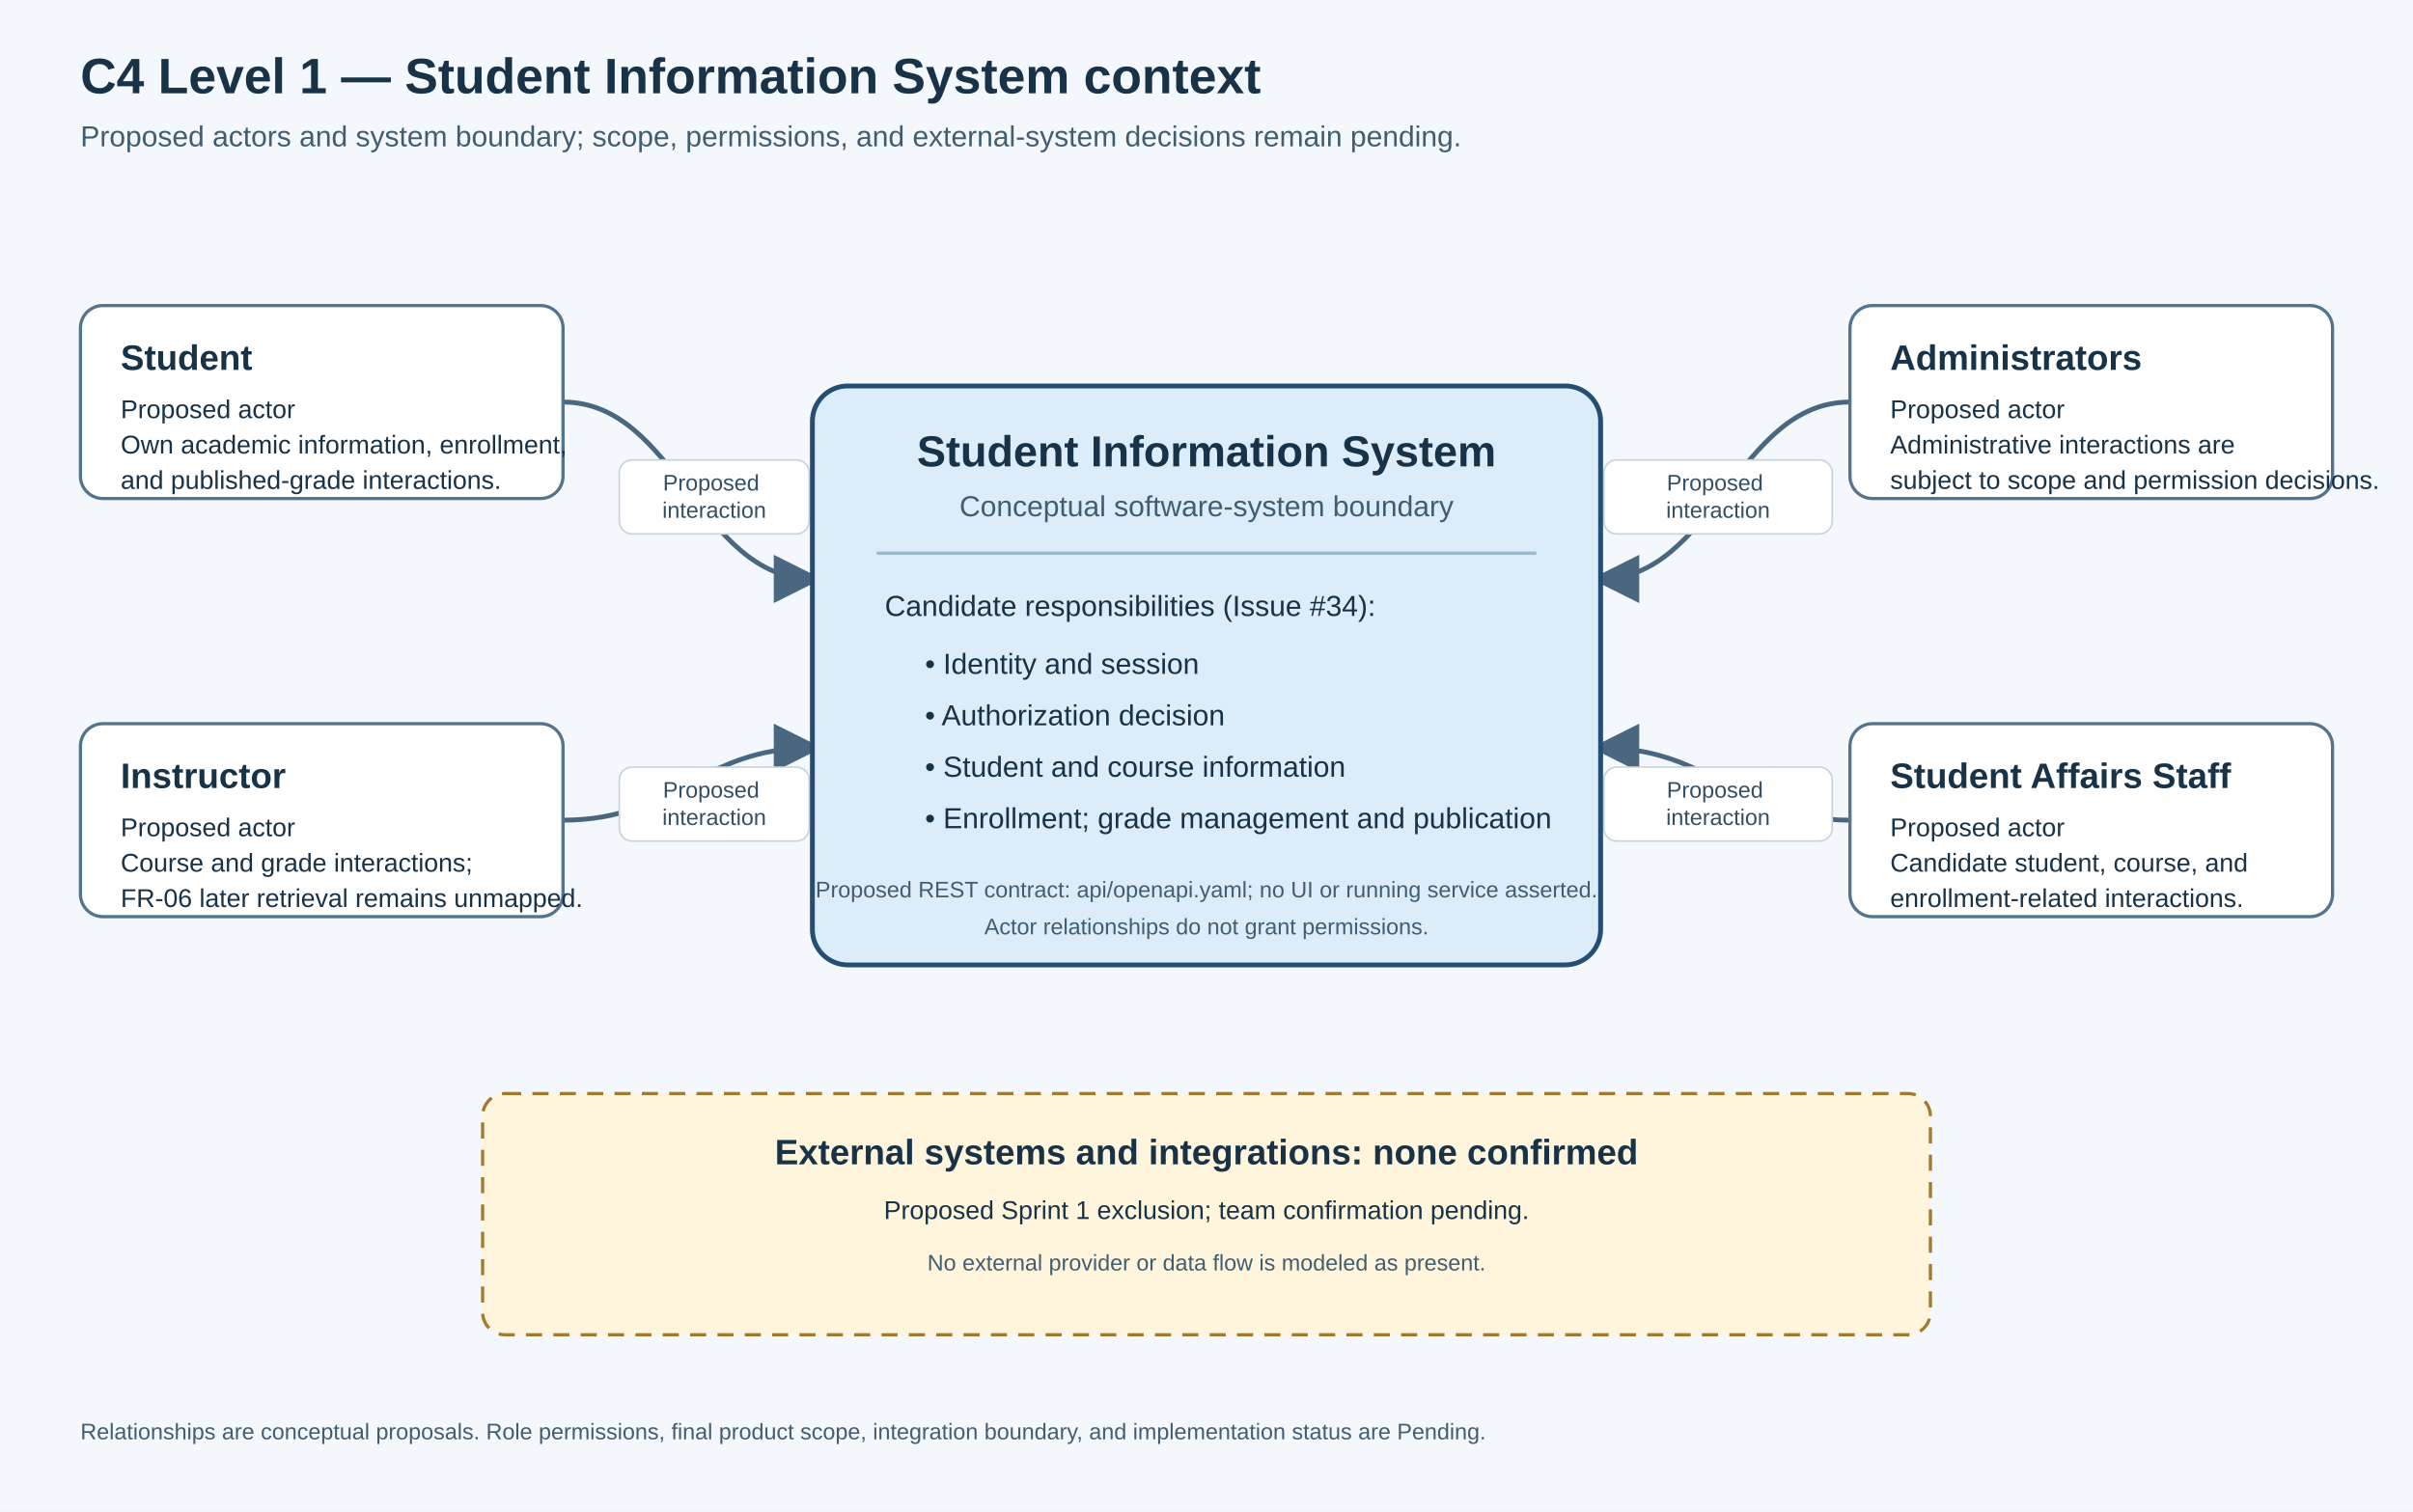
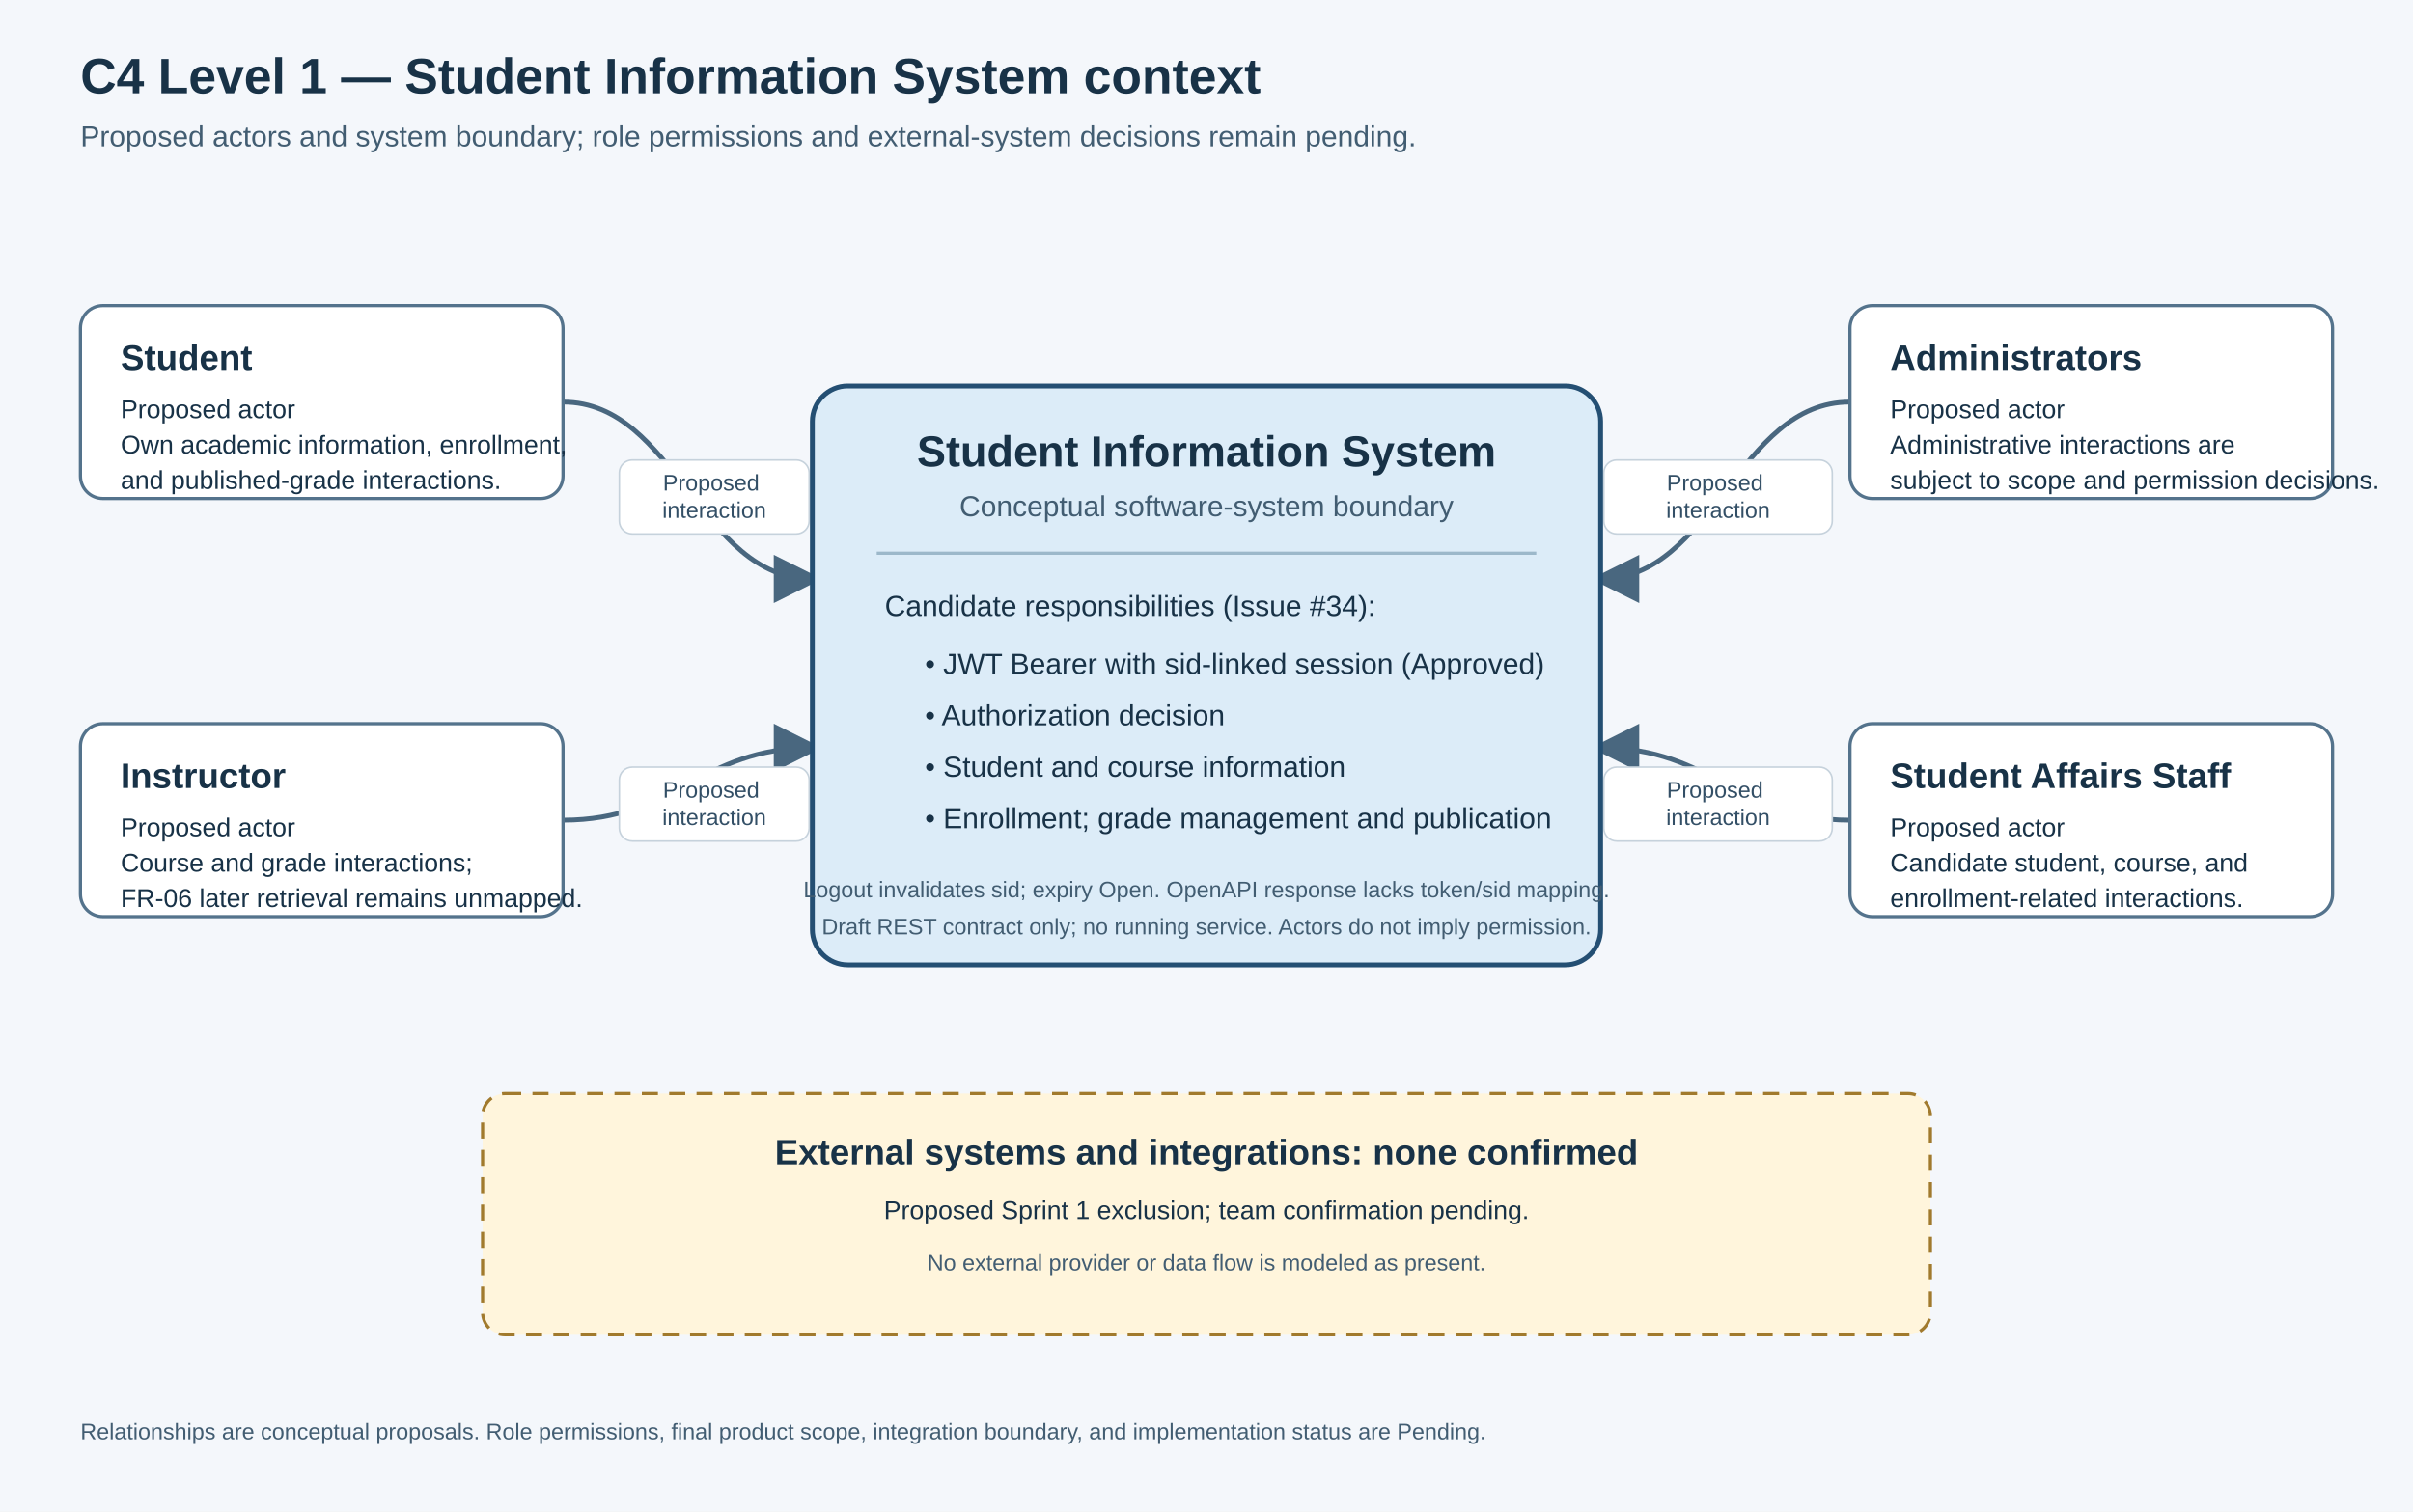
<svg xmlns="http://www.w3.org/2000/svg" width="1500" height="940" viewBox="0 0 1500 940" role="img" aria-labelledby="title description">
  <defs>
    <marker id="arrow" markerWidth="10" markerHeight="10" refX="8" refY="5" orient="auto" markerUnits="strokeWidth">
      <path d="M0,0 L10,5 L0,10 z" fill="#49677f" />
    </marker>
    <style>
      text { font-family: Arial, Helvetica, sans-serif; fill: #183247; }
      .title { font-size: 31px; font-weight: 700; }
      .subtitle { font-size: 18px; fill: #425d72; }
      .actor-title { font-size: 22px; font-weight: 700; }
      .body { font-size: 16px; }
      .small { font-size: 14px; fill: #425d72; }
      .system-title { font-size: 27px; font-weight: 700; }
      .system-body { font-size: 18px; }
      .edge-label { font-size: 14px; fill: #334f66; }
    </style>
  </defs>
  <rect width="1500" height="940" fill="#f4f7fb" />
  <text class="title" x="50" y="58">C4 Level 1 — Student Information System context</text>
-   <text class="subtitle" x="50" y="91">Proposed actors and system boundary; scope, permissions, and external-system decisions remain pending.</text>
+   <text class="subtitle" x="50" y="91">Proposed actors and system boundary; role permissions and external-system decisions remain pending.</text>
  <path d="M350 250 C420 250 435 360 505 360" fill="none" stroke="#49677f" stroke-width="3" marker-end="url(#arrow)" />
  <path d="M350 510 C420 510 435 465 505 465" fill="none" stroke="#49677f" stroke-width="3" marker-end="url(#arrow)" />
  <path d="M1150 250 C1080 250 1065 360 995 360" fill="none" stroke="#49677f" stroke-width="3" marker-end="url(#arrow)" />
  <path d="M1150 510 C1080 510 1065 465 995 465" fill="none" stroke="#49677f" stroke-width="3" marker-end="url(#arrow)" />
  <rect x="385" y="286" width="118" height="46" rx="8" fill="#ffffff" stroke="#c6d2dc" />
  <text class="edge-label" x="444" y="305" text-anchor="middle">
    <tspan x="444">Proposed</tspan>
    <tspan x="444" dy="17">interaction</tspan>
  </text>
  <rect x="385" y="477" width="118" height="46" rx="8" fill="#ffffff" stroke="#c6d2dc" />
  <text class="edge-label" x="444" y="496" text-anchor="middle">
    <tspan x="444">Proposed</tspan>
    <tspan x="444" dy="17">interaction</tspan>
  </text>
  <rect x="997" y="286" width="142" height="46" rx="8" fill="#ffffff" stroke="#c6d2dc" />
  <text class="edge-label" x="1068" y="305" text-anchor="middle">
    <tspan x="1068">Proposed</tspan>
    <tspan x="1068" dy="17">interaction</tspan>
  </text>
  <rect x="997" y="477" width="142" height="46" rx="8" fill="#ffffff" stroke="#c6d2dc" />
  <text class="edge-label" x="1068" y="496" text-anchor="middle">
    <tspan x="1068">Proposed</tspan>
    <tspan x="1068" dy="17">interaction</tspan>
  </text>
  <rect x="50" y="190" width="300" height="120" rx="14" fill="#ffffff" stroke="#54738c" stroke-width="2" />
  <text class="actor-title" x="75" y="230">Student</text>
  <text class="body" x="75" y="260">
    <tspan x="75">Proposed actor</tspan>
    <tspan x="75" dy="22">Own academic information, enrollment,</tspan>
    <tspan x="75" dy="22">and published-grade interactions.</tspan>
  </text>
  <rect x="50" y="450" width="300" height="120" rx="14" fill="#ffffff" stroke="#54738c" stroke-width="2" />
  <text class="actor-title" x="75" y="490">Instructor</text>
  <text class="body" x="75" y="520">
    <tspan x="75">Proposed actor</tspan>
    <tspan x="75" dy="22">Course and grade interactions;</tspan>
    <tspan x="75" dy="22">FR-06 later retrieval remains unmapped.</tspan>
  </text>
  <rect x="1150" y="190" width="300" height="120" rx="14" fill="#ffffff" stroke="#54738c" stroke-width="2" />
  <text class="actor-title" x="1175" y="230">Administrators</text>
  <text class="body" x="1175" y="260">
    <tspan x="1175">Proposed actor</tspan>
    <tspan x="1175" dy="22">Administrative interactions are</tspan>
    <tspan x="1175" dy="22">subject to scope and permission decisions.</tspan>
  </text>
  <rect x="1150" y="450" width="300" height="120" rx="14" fill="#ffffff" stroke="#54738c" stroke-width="2" />
  <text class="actor-title" x="1175" y="490">Student Affairs Staff</text>
  <text class="body" x="1175" y="520">
    <tspan x="1175">Proposed actor</tspan>
    <tspan x="1175" dy="22">Candidate student, course, and</tspan>
    <tspan x="1175" dy="22">enrollment-related interactions.</tspan>
  </text>
  <rect x="505" y="240" width="490" height="360" rx="22" fill="#dcecf8" stroke="#244f73" stroke-width="3" />
  <text class="system-title" x="750" y="290" text-anchor="middle">Student Information System</text>
  <text class="subtitle" x="750" y="321" text-anchor="middle">Conceptual software-system boundary</text>
  <line x1="545" y1="344" x2="955" y2="344" stroke="#9cb8ca" stroke-width="2" />
  <text class="system-body" x="550" y="383">Candidate responsibilities (Issue #34):</text>
-   <text class="system-body" x="575" y="419">• Identity and session</text>
+   <text class="system-body" x="575" y="419">• JWT Bearer with sid-linked session (Approved)</text>
  <text class="system-body" x="575" y="451">• Authorization decision</text>
  <text class="system-body" x="575" y="483">• Student and course information</text>
  <text class="system-body" x="575" y="515">• Enrollment; grade management and publication</text>
-   <text class="small" x="750" y="558" text-anchor="middle">Proposed REST contract: api/openapi.yaml; no UI or running service asserted.</text>
-   <text class="small" x="750" y="581" text-anchor="middle">Actor relationships do not grant permissions.</text>
+   <text class="small" x="750" y="558" text-anchor="middle">Logout invalidates sid; expiry Open. OpenAPI response lacks token/sid mapping.</text>
+   <text class="small" x="750" y="581" text-anchor="middle">Draft REST contract only; no running service. Actors do not imply permission.</text>
  <rect x="300" y="680" width="900" height="150" rx="14" fill="#fff5dc" stroke="#a17a2d" stroke-width="2" stroke-dasharray="10 7" />
  <text class="actor-title" x="750" y="724" text-anchor="middle">External systems and integrations: none confirmed</text>
  <text class="body" x="750" y="758" text-anchor="middle">Proposed Sprint 1 exclusion; team confirmation pending.</text>
  <text class="small" x="750" y="790" text-anchor="middle">No external provider or data flow is modeled as present.</text>
  <text class="small" x="50" y="895">Relationships are conceptual proposals. Role permissions, final product scope, integration boundary, and implementation status are Pending.</text>
</svg>
